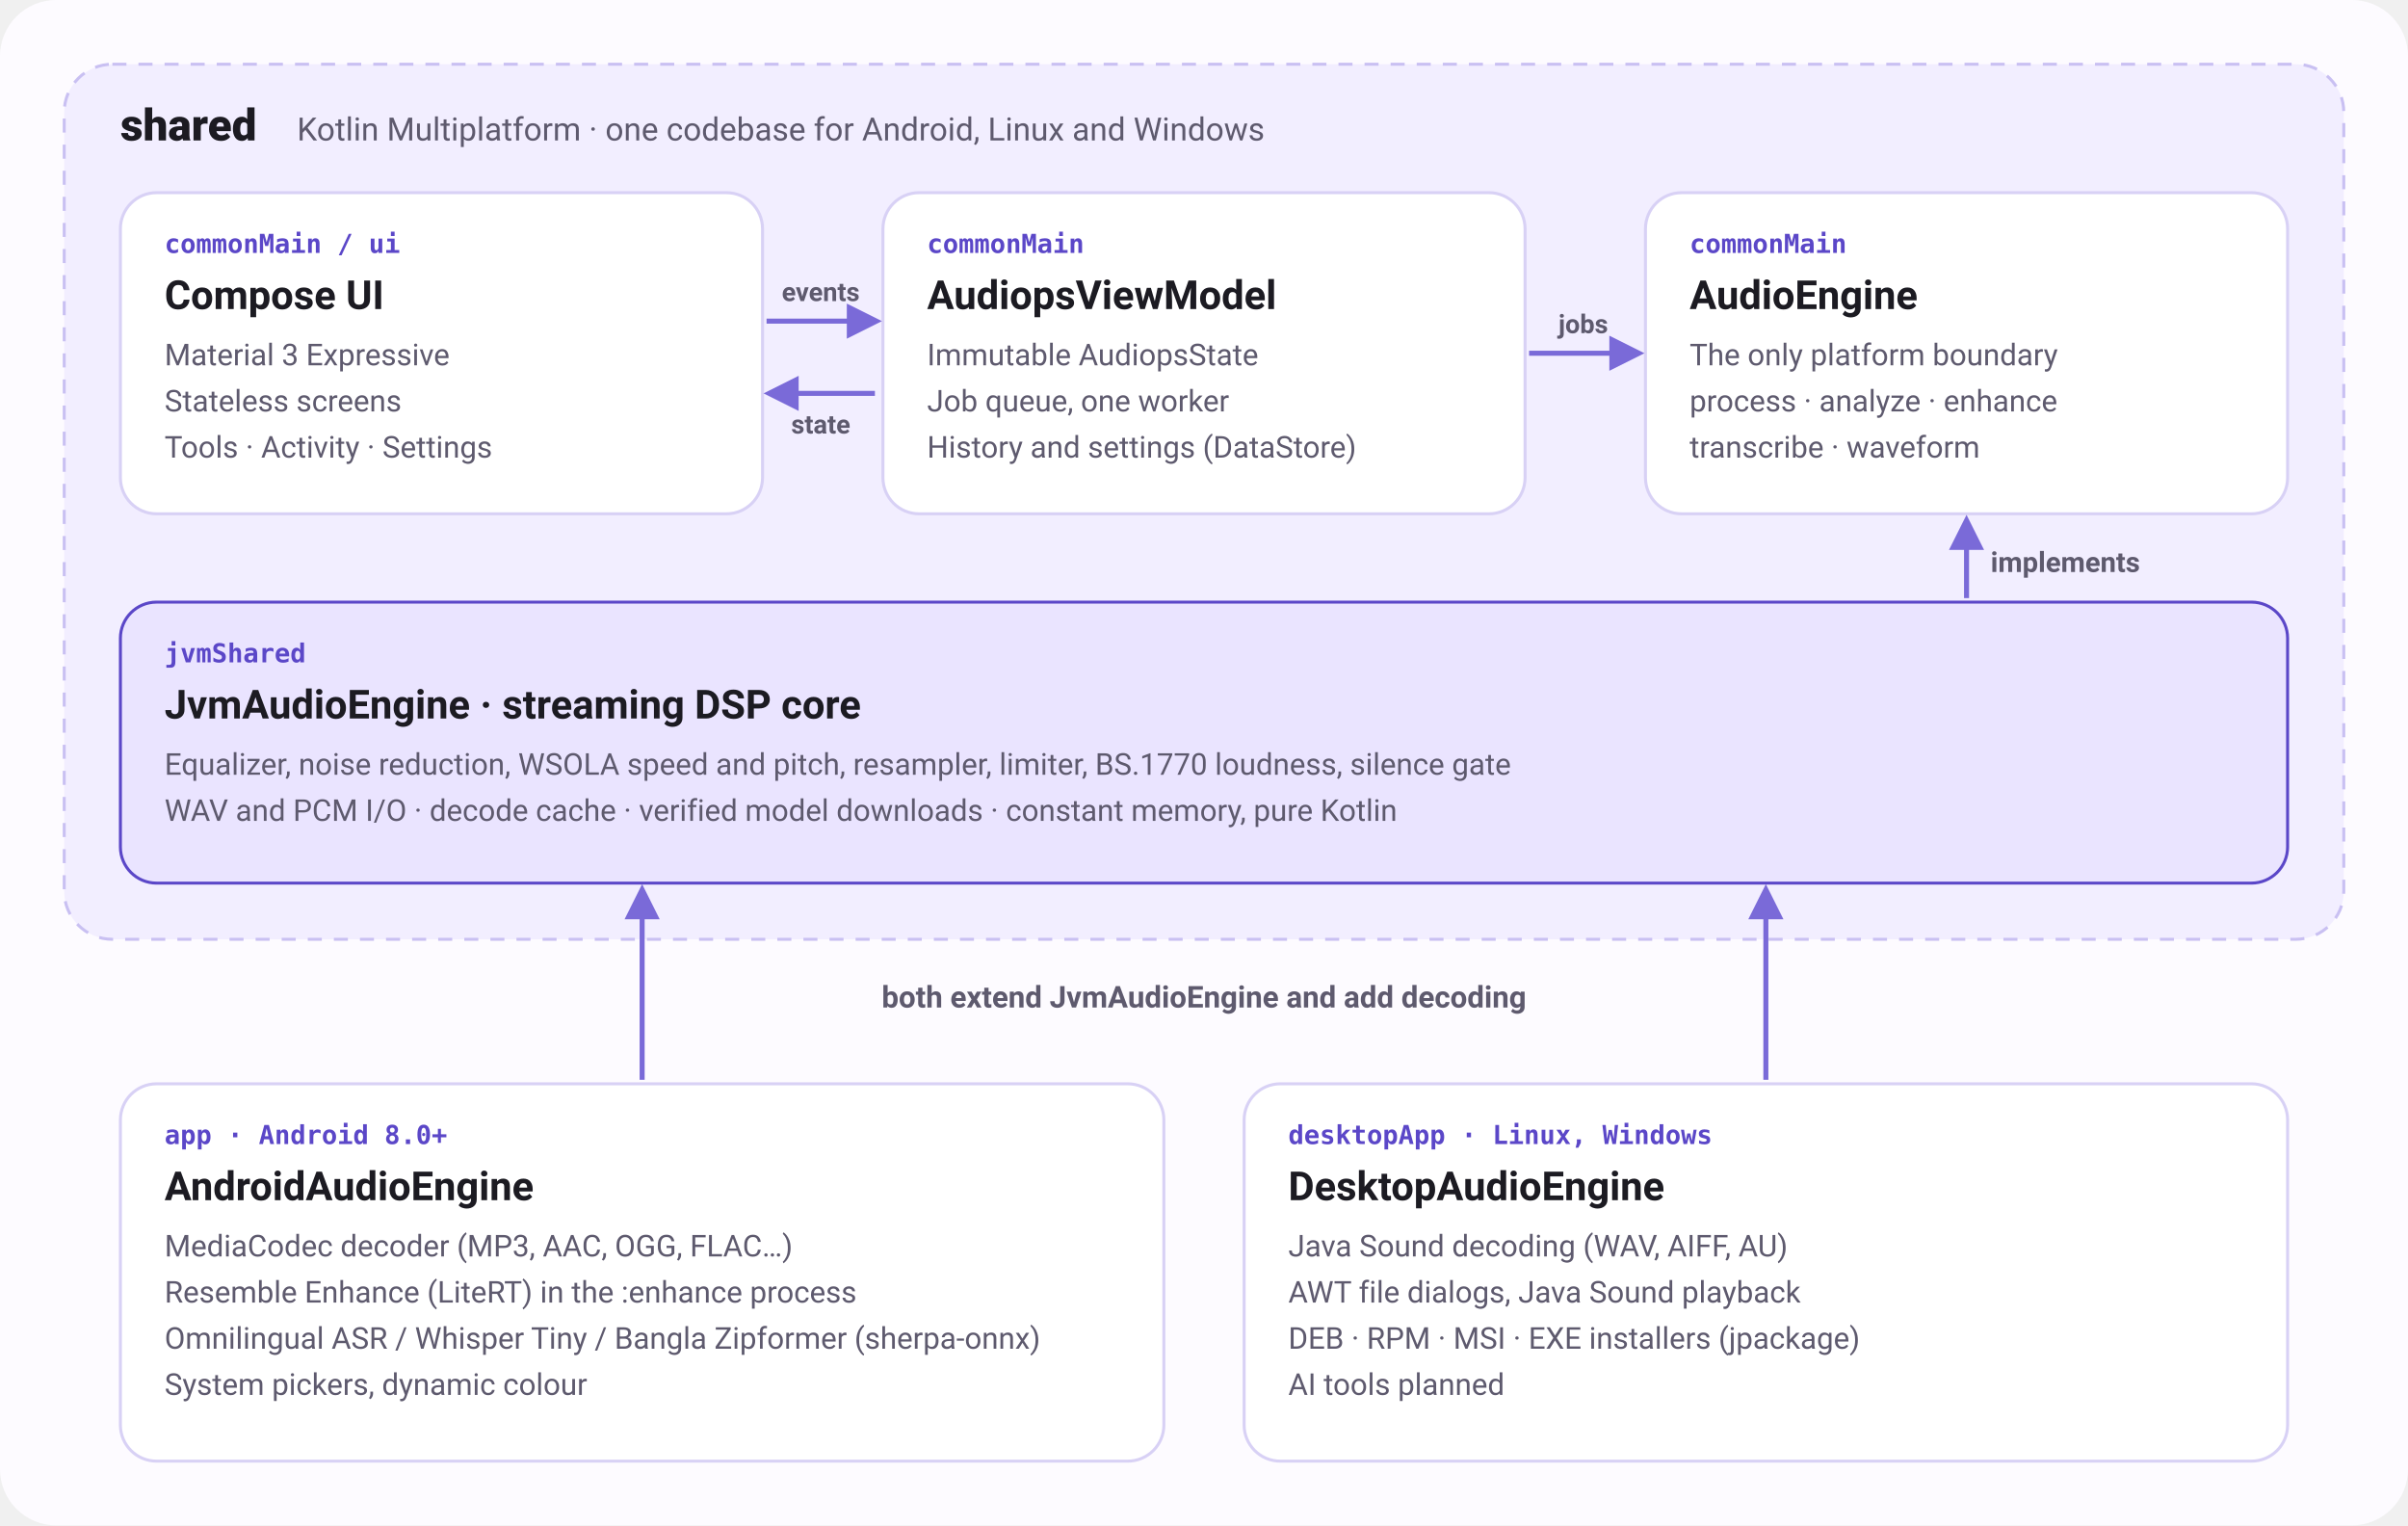
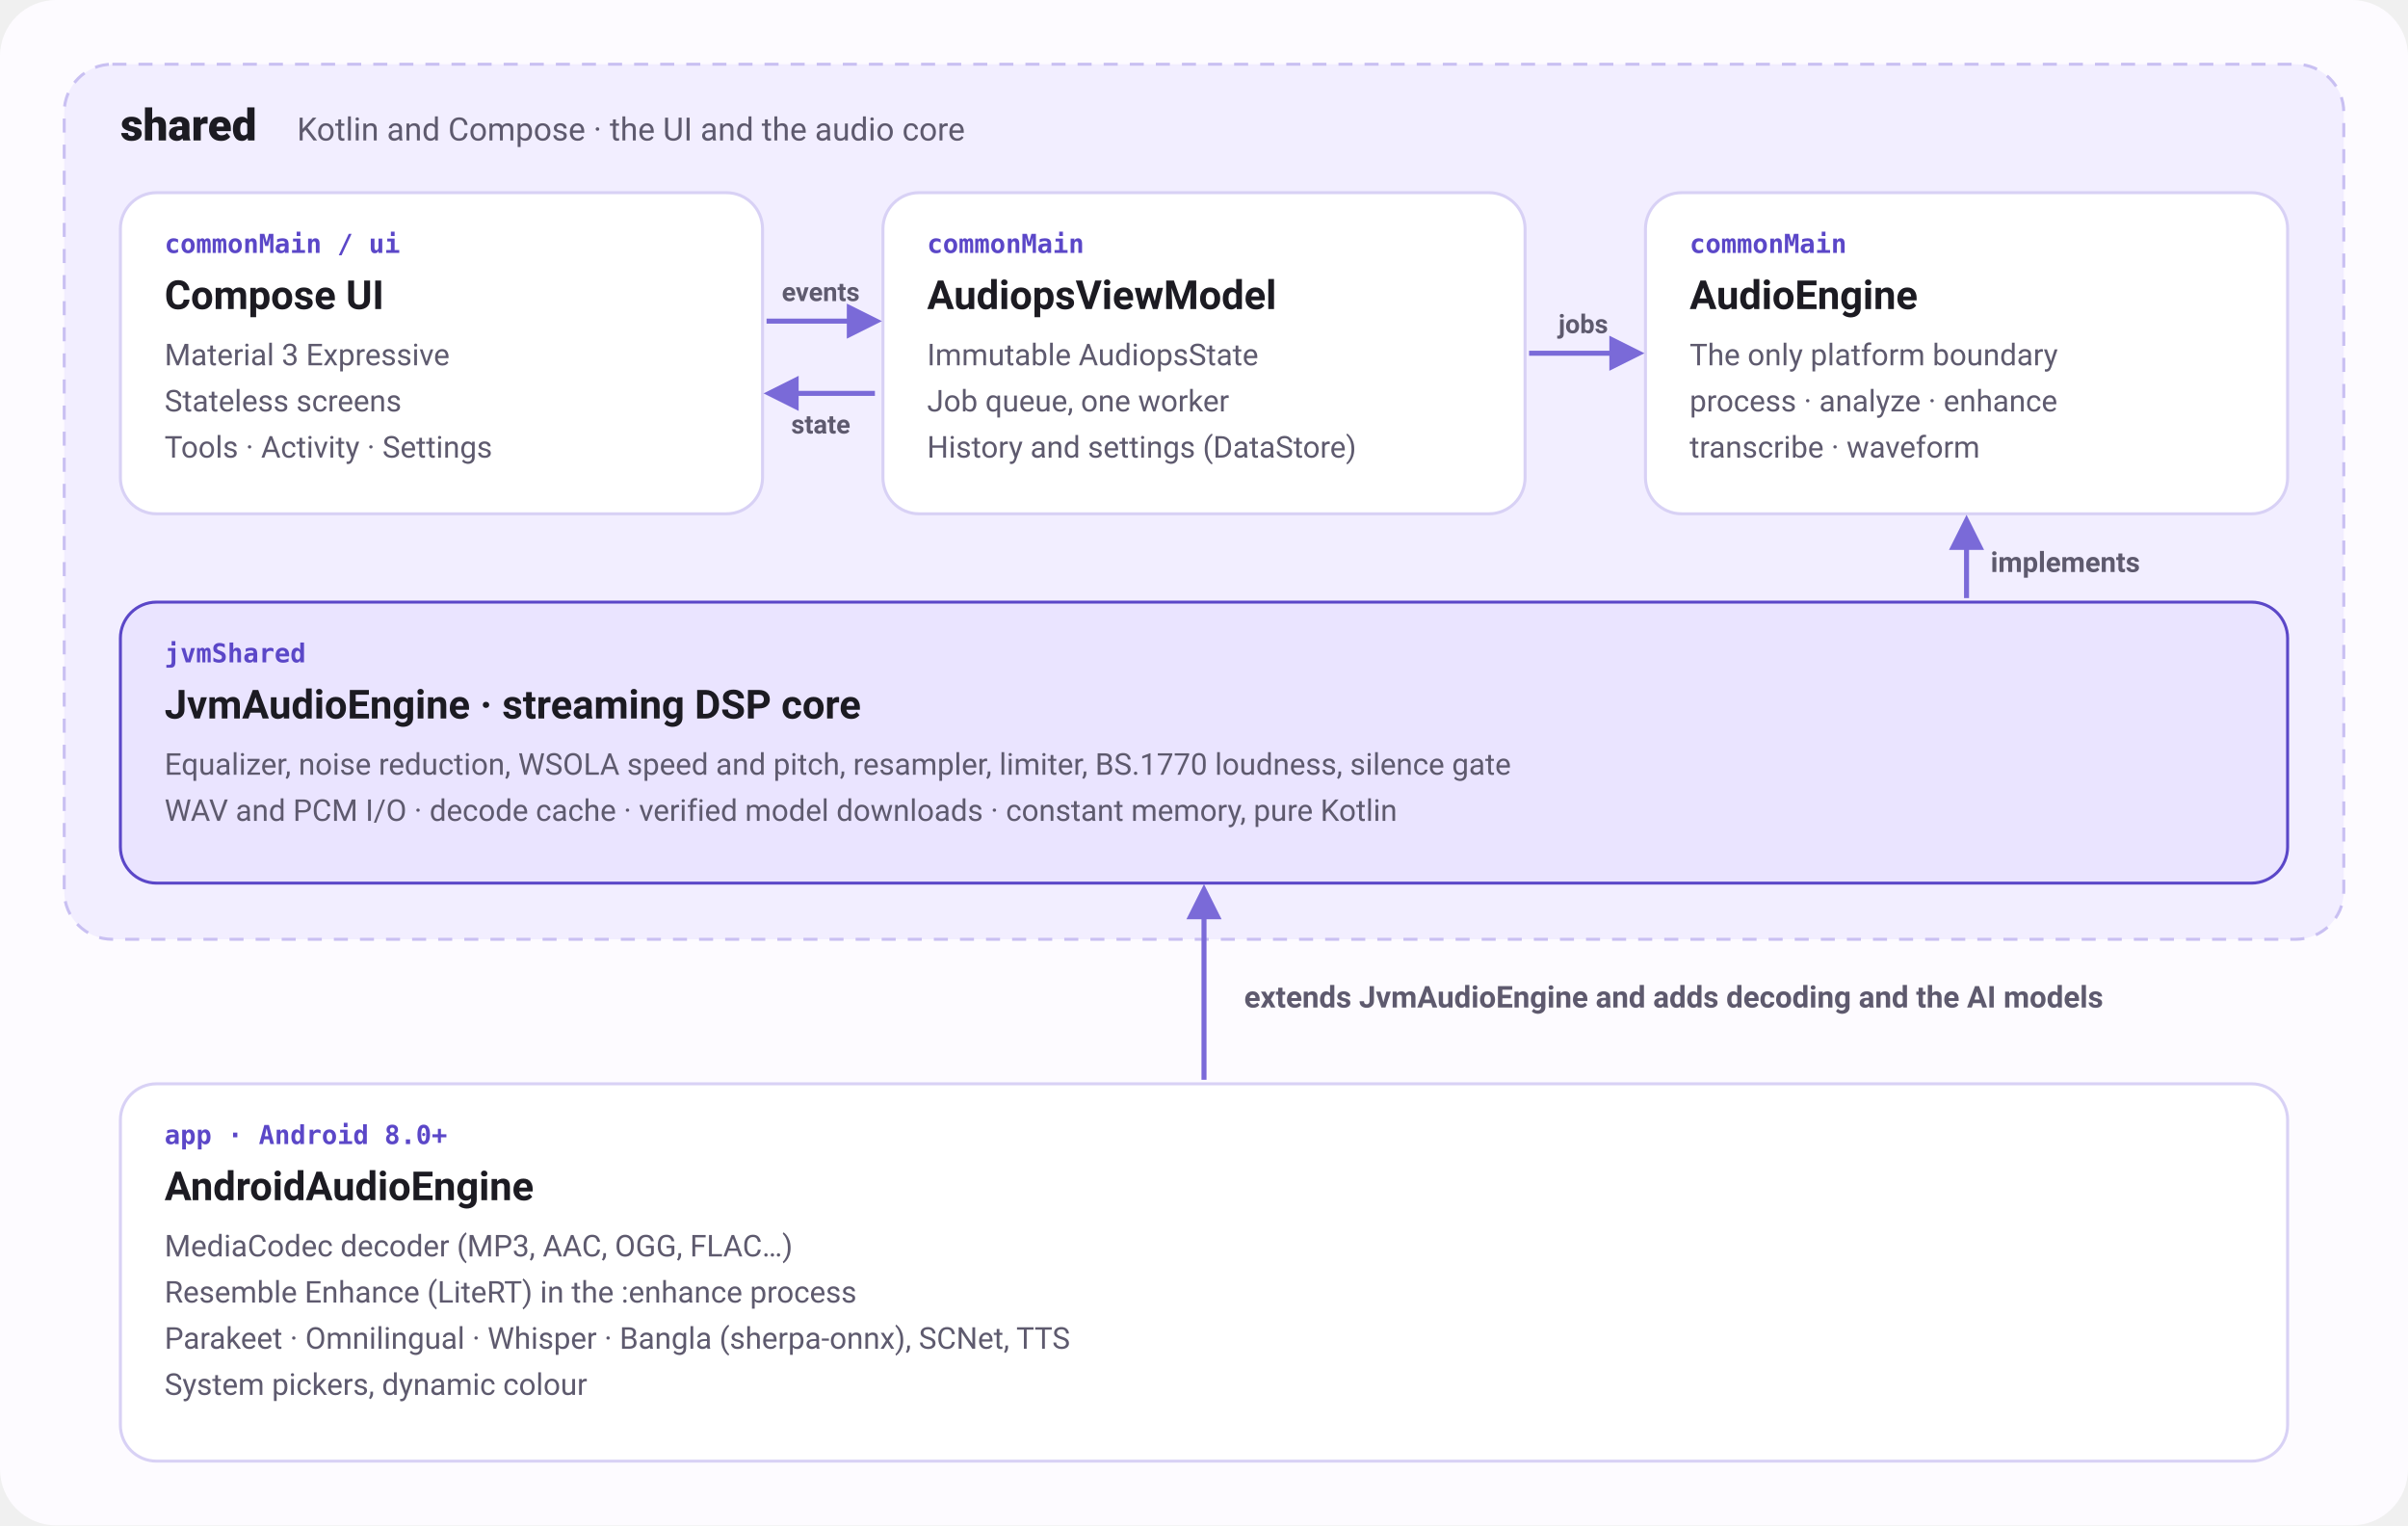
<svg xmlns="http://www.w3.org/2000/svg" viewBox="0 0 1200 760" width="1200" height="760" role="img" aria-labelledby="t d" font-family="system-ui, -apple-system, 'Segoe UI', Roboto, 'Helvetica Neue', Arial, sans-serif">
  <defs>
    <marker id="head" viewBox="0 0 10 10" refX="8" refY="5" markerWidth="7" markerHeight="7" orient="auto-start-reverse">
      <path d="M0,0 L10,5 L0,10 z" fill="#7A6AD8" />
    </marker>
  </defs>
  <rect width="1200" height="760" rx="28" fill="#FDFBFF" />
  <rect x="32" y="32" width="1136" height="436" rx="24" fill="#F2EEFF" stroke="#C9C0F2" stroke-width="1.5" stroke-dasharray="7 6" />
  <text x="60" y="70" font-size="22" font-weight="800" fill="#1C1B22">shared</text>
-   <text x="148" y="70" font-size="16" fill="#5E5A6E">Kotlin Multiplatform · one codebase for Android, Linux and Windows</text>
+   <text x="148" y="70" font-size="16" fill="#5E5A6E">Kotlin and Compose · the UI and the audio core</text>
  <rect x="60" y="96" width="320" height="160" rx="18" fill="#FFFFFF" stroke="#D8D1F5" stroke-width="1.5" />
  <text x="82" y="126" font-family="ui-monospace, SFMono-Regular, Menlo, Consolas, monospace" font-size="13" font-weight="600" fill="#5B47C8">commonMain / ui</text>
  <text x="82" y="154" font-size="20" font-weight="700" fill="#1C1B22">Compose UI</text>
  <text x="82" y="182" font-size="15" fill="#5E5A6E">Material 3 Expressive</text>
  <text x="82" y="205" font-size="15" fill="#5E5A6E">Stateless screens</text>
  <text x="82" y="228" font-size="15" fill="#5E5A6E">Tools · Activity · Settings</text>
  <rect x="440" y="96" width="320" height="160" rx="18" fill="#FFFFFF" stroke="#D8D1F5" stroke-width="1.5" />
  <text x="462" y="126" font-family="ui-monospace, SFMono-Regular, Menlo, Consolas, monospace" font-size="13" font-weight="600" fill="#5B47C8">commonMain</text>
  <text x="462" y="154" font-size="20" font-weight="700" fill="#1C1B22">AudiopsViewModel</text>
  <text x="462" y="182" font-size="15" fill="#5E5A6E">Immutable AudiopsState</text>
  <text x="462" y="205" font-size="15" fill="#5E5A6E">Job queue, one worker</text>
  <text x="462" y="228" font-size="15" fill="#5E5A6E">History and settings (DataStore)</text>
  <rect x="820" y="96" width="320" height="160" rx="18" fill="#FFFFFF" stroke="#D8D1F5" stroke-width="1.5" />
  <text x="842" y="126" font-family="ui-monospace, SFMono-Regular, Menlo, Consolas, monospace" font-size="13" font-weight="600" fill="#5B47C8">commonMain</text>
  <text x="842" y="154" font-size="20" font-weight="700" fill="#1C1B22">AudioEngine</text>
  <text x="842" y="182" font-size="15" fill="#5E5A6E">The only platform boundary</text>
  <text x="842" y="205" font-size="15" fill="#5E5A6E">process · analyze · enhance</text>
  <text x="842" y="228" font-size="15" fill="#5E5A6E">transcribe · waveform</text>
  <line x1="382" y1="160" x2="436" y2="160" stroke="#7A6AD8" stroke-width="2.5" marker-end="url(#head)" />
  <line x1="436" y1="196" x2="384" y2="196" stroke="#7A6AD8" stroke-width="2.5" marker-end="url(#head)" />
  <text x="409" y="150" text-anchor="middle" font-size="13" font-weight="600" fill="#5E5A6E">events</text>
  <text x="409" y="216" text-anchor="middle" font-size="13" font-weight="600" fill="#5E5A6E">state</text>
  <line x1="762" y1="176" x2="816" y2="176" stroke="#7A6AD8" stroke-width="2.5" marker-end="url(#head)" />
  <text x="789" y="166" text-anchor="middle" font-size="13" font-weight="600" fill="#5E5A6E">jobs</text>
  <rect x="60" y="300" width="1080" height="140" rx="18" fill="#EAE4FF" stroke="#5B47C8" stroke-width="1.5" />
  <text x="82" y="330" font-family="ui-monospace, SFMono-Regular, Menlo, Consolas, monospace" font-size="13" font-weight="600" fill="#5B47C8">jvmShared</text>
  <text x="82" y="358" font-size="20" font-weight="700" fill="#1C1B22">JvmAudioEngine · streaming DSP core</text>
  <text x="82" y="386" font-size="15" fill="#5E5A6E">Equalizer, noise reduction, WSOLA speed and pitch, resampler, limiter, BS.1770 loudness, silence gate</text>
  <text x="82" y="409" font-size="15" fill="#5E5A6E">WAV and PCM I/O · decode cache · verified model downloads · constant memory, pure Kotlin</text>
  <line x1="980" y1="298" x2="980" y2="260" stroke="#7A6AD8" stroke-width="2.5" marker-end="url(#head)" />
  <text x="992" y="285" text-anchor="start" font-size="14" font-weight="600" fill="#5E5A6E">implements</text>
-   <rect x="60" y="540" width="520" height="188" rx="18" fill="#FFFFFF" stroke="#D8D1F5" stroke-width="1.5" />
+   <rect x="60" y="540" width="1080" height="188" rx="18" fill="#FFFFFF" stroke="#D8D1F5" stroke-width="1.5" />
  <text x="82" y="570" font-family="ui-monospace, SFMono-Regular, Menlo, Consolas, monospace" font-size="13" font-weight="600" fill="#5B47C8">app · Android 8.0+</text>
  <text x="82" y="598" font-size="20" font-weight="700" fill="#1C1B22">AndroidAudioEngine</text>
  <text x="82" y="626" font-size="15" fill="#5E5A6E">MediaCodec decoder (MP3, AAC, OGG, FLAC…)</text>
  <text x="82" y="649" font-size="15" fill="#5E5A6E">Resemble Enhance (LiteRT) in the :enhance process</text>
-   <text x="82" y="672" font-size="15" fill="#5E5A6E">Omnilingual ASR / Whisper Tiny / Bangla Zipformer (sherpa-onnx)</text>
+   <text x="82" y="672" font-size="15" fill="#5E5A6E">Parakeet · Omnilingual · Whisper · Bangla (sherpa-onnx), SCNet, TTS</text>
  <text x="82" y="695" font-size="15" fill="#5E5A6E">System pickers, dynamic colour</text>
-   <rect x="620" y="540" width="520" height="188" rx="18" fill="#FFFFFF" stroke="#D8D1F5" stroke-width="1.5" />
-   <text x="642" y="570" font-family="ui-monospace, SFMono-Regular, Menlo, Consolas, monospace" font-size="13" font-weight="600" fill="#5B47C8">desktopApp · Linux, Windows</text>
-   <text x="642" y="598" font-size="20" font-weight="700" fill="#1C1B22">DesktopAudioEngine</text>
-   <text x="642" y="626" font-size="15" fill="#5E5A6E">Java Sound decoding (WAV, AIFF, AU)</text>
-   <text x="642" y="649" font-size="15" fill="#5E5A6E">AWT file dialogs, Java Sound playback</text>
-   <text x="642" y="672" font-size="15" fill="#5E5A6E">DEB · RPM · MSI · EXE installers (jpackage)</text>
-   <text x="642" y="695" font-size="15" fill="#5E5A6E">AI tools planned</text>
-   <line x1="320" y1="538" x2="320" y2="444" stroke="#7A6AD8" stroke-width="2.5" marker-end="url(#head)" />
-   <line x1="880" y1="538" x2="880" y2="444" stroke="#7A6AD8" stroke-width="2.5" marker-end="url(#head)" />
-   <text x="600" y="502" text-anchor="middle" font-size="15" font-weight="600" fill="#5E5A6E">both extend JvmAudioEngine and add decoding</text>
+   <line x1="600" y1="538" x2="600" y2="444" stroke="#7A6AD8" stroke-width="2.5" marker-end="url(#head)" />
+   <text x="620" y="502" text-anchor="start" font-size="15" font-weight="600" fill="#5E5A6E">extends JvmAudioEngine and adds decoding and the AI models</text>
</svg>
